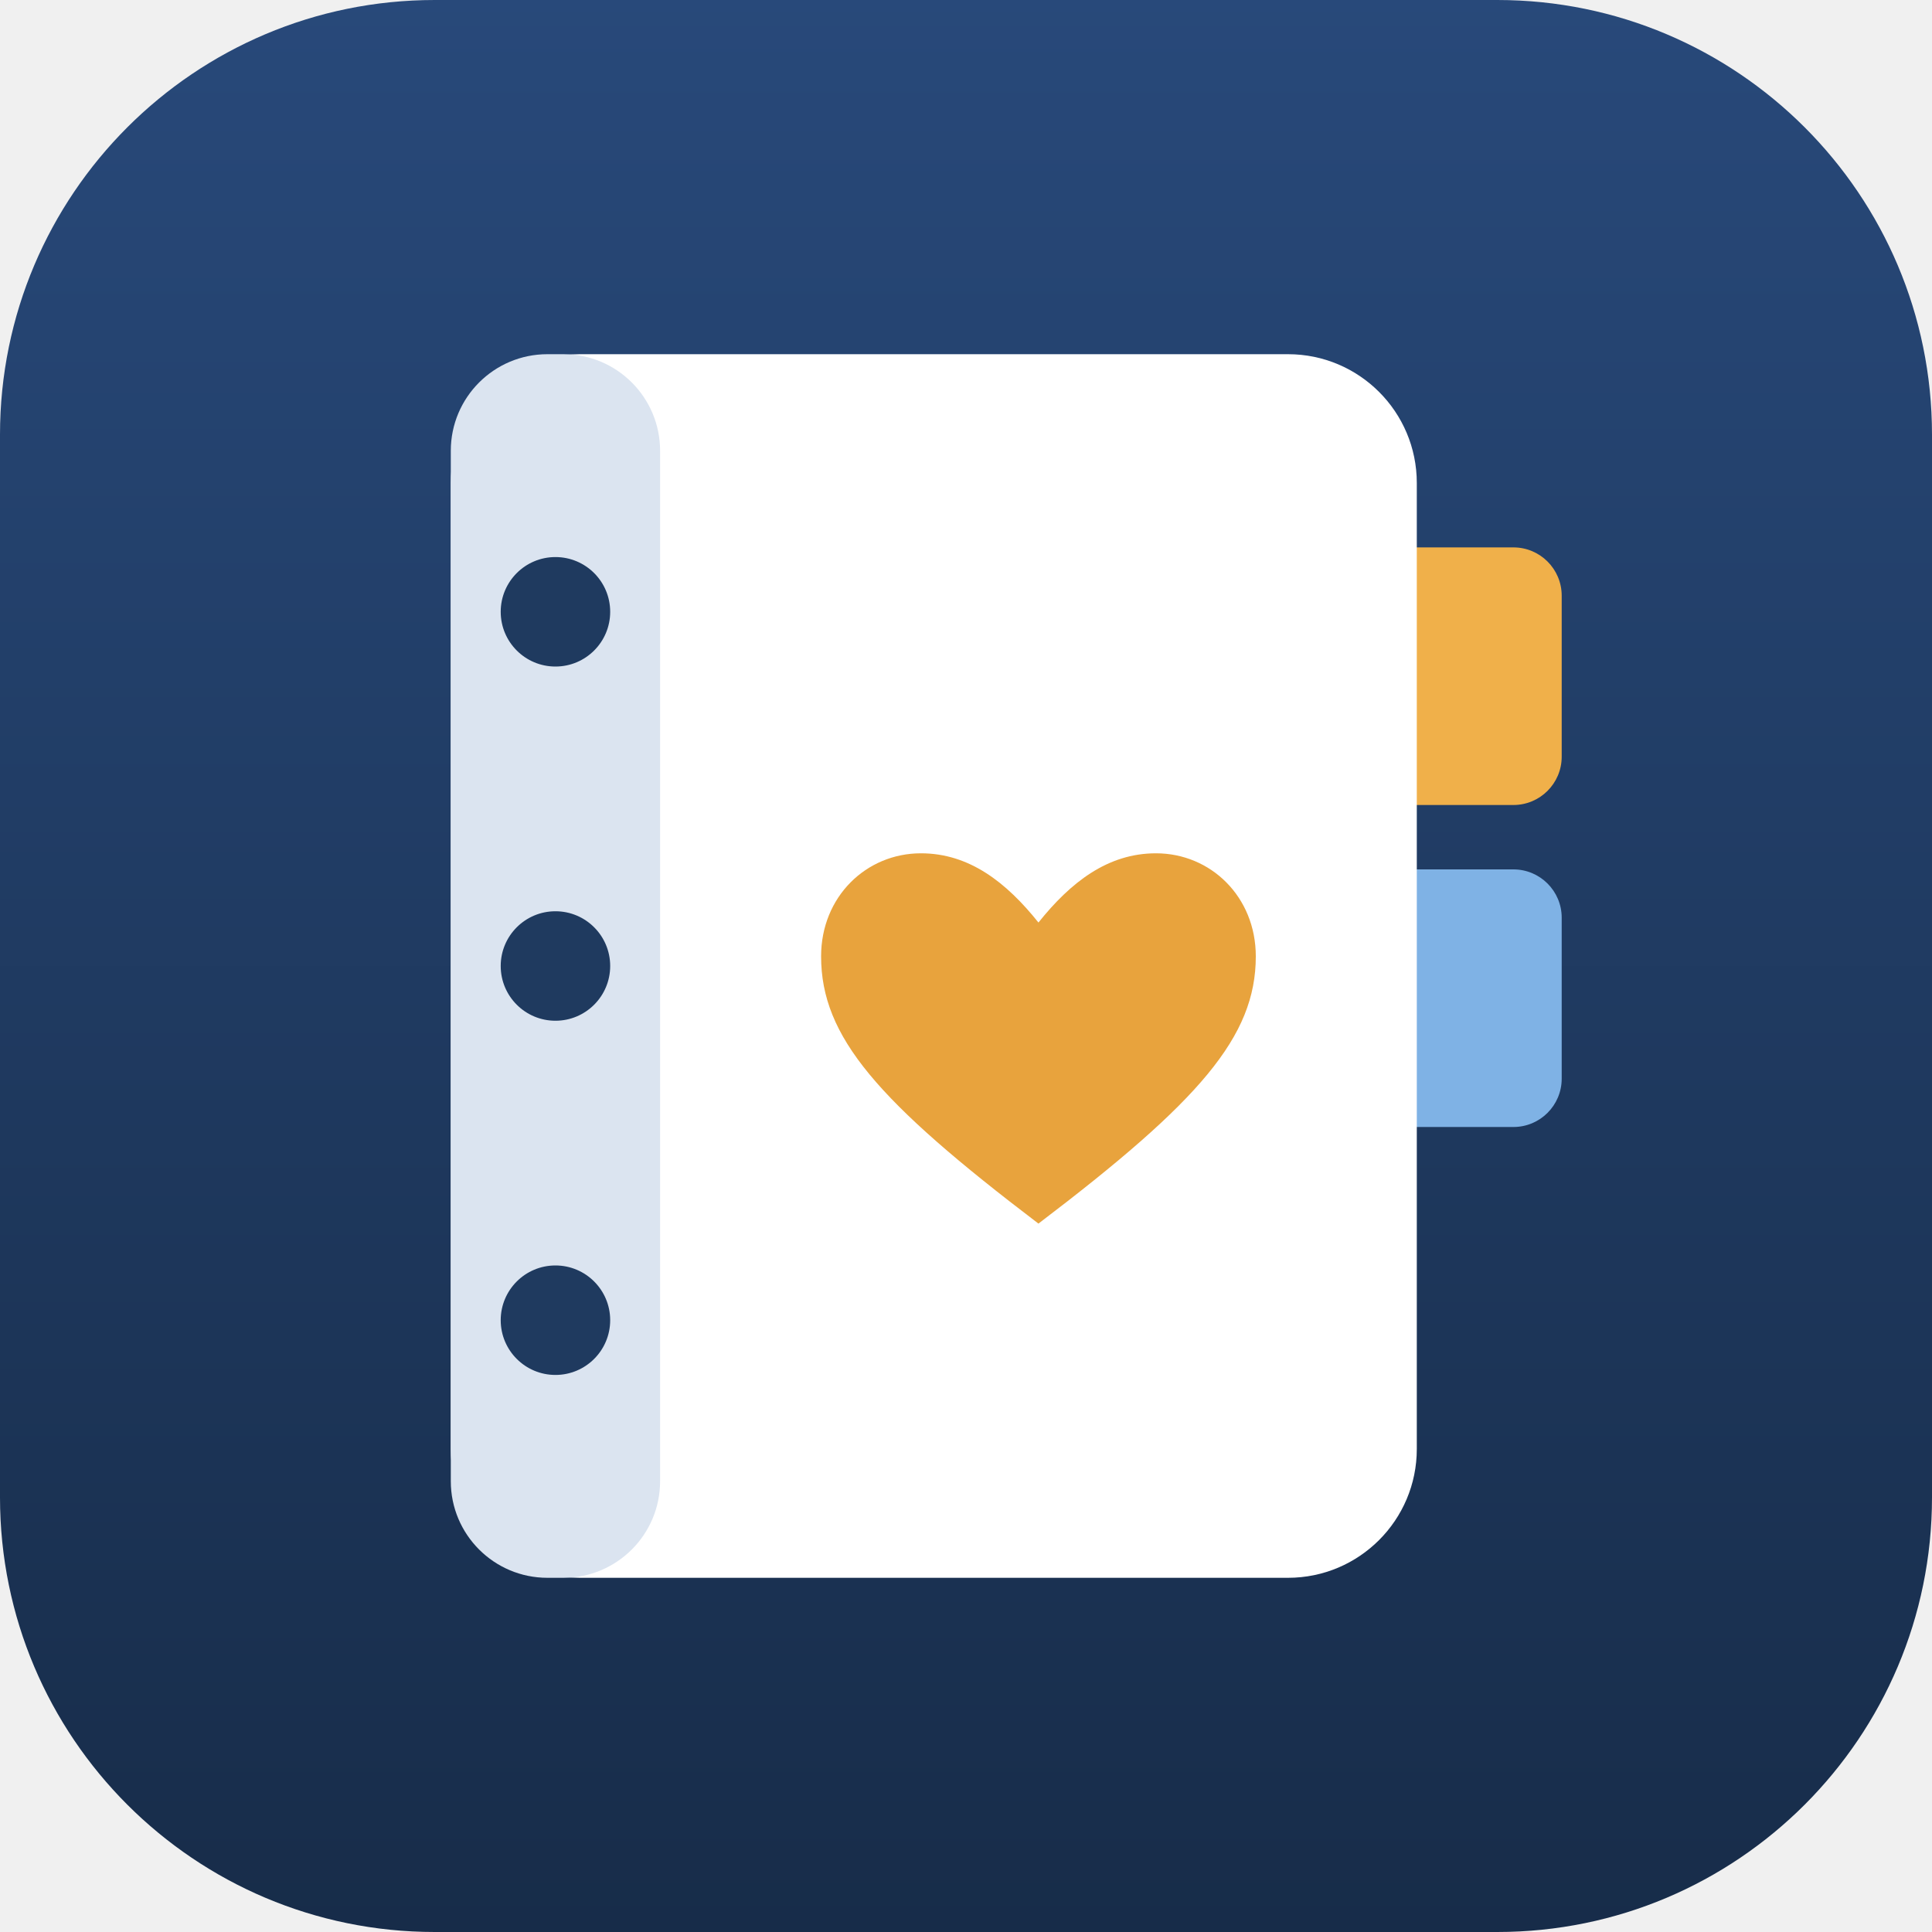
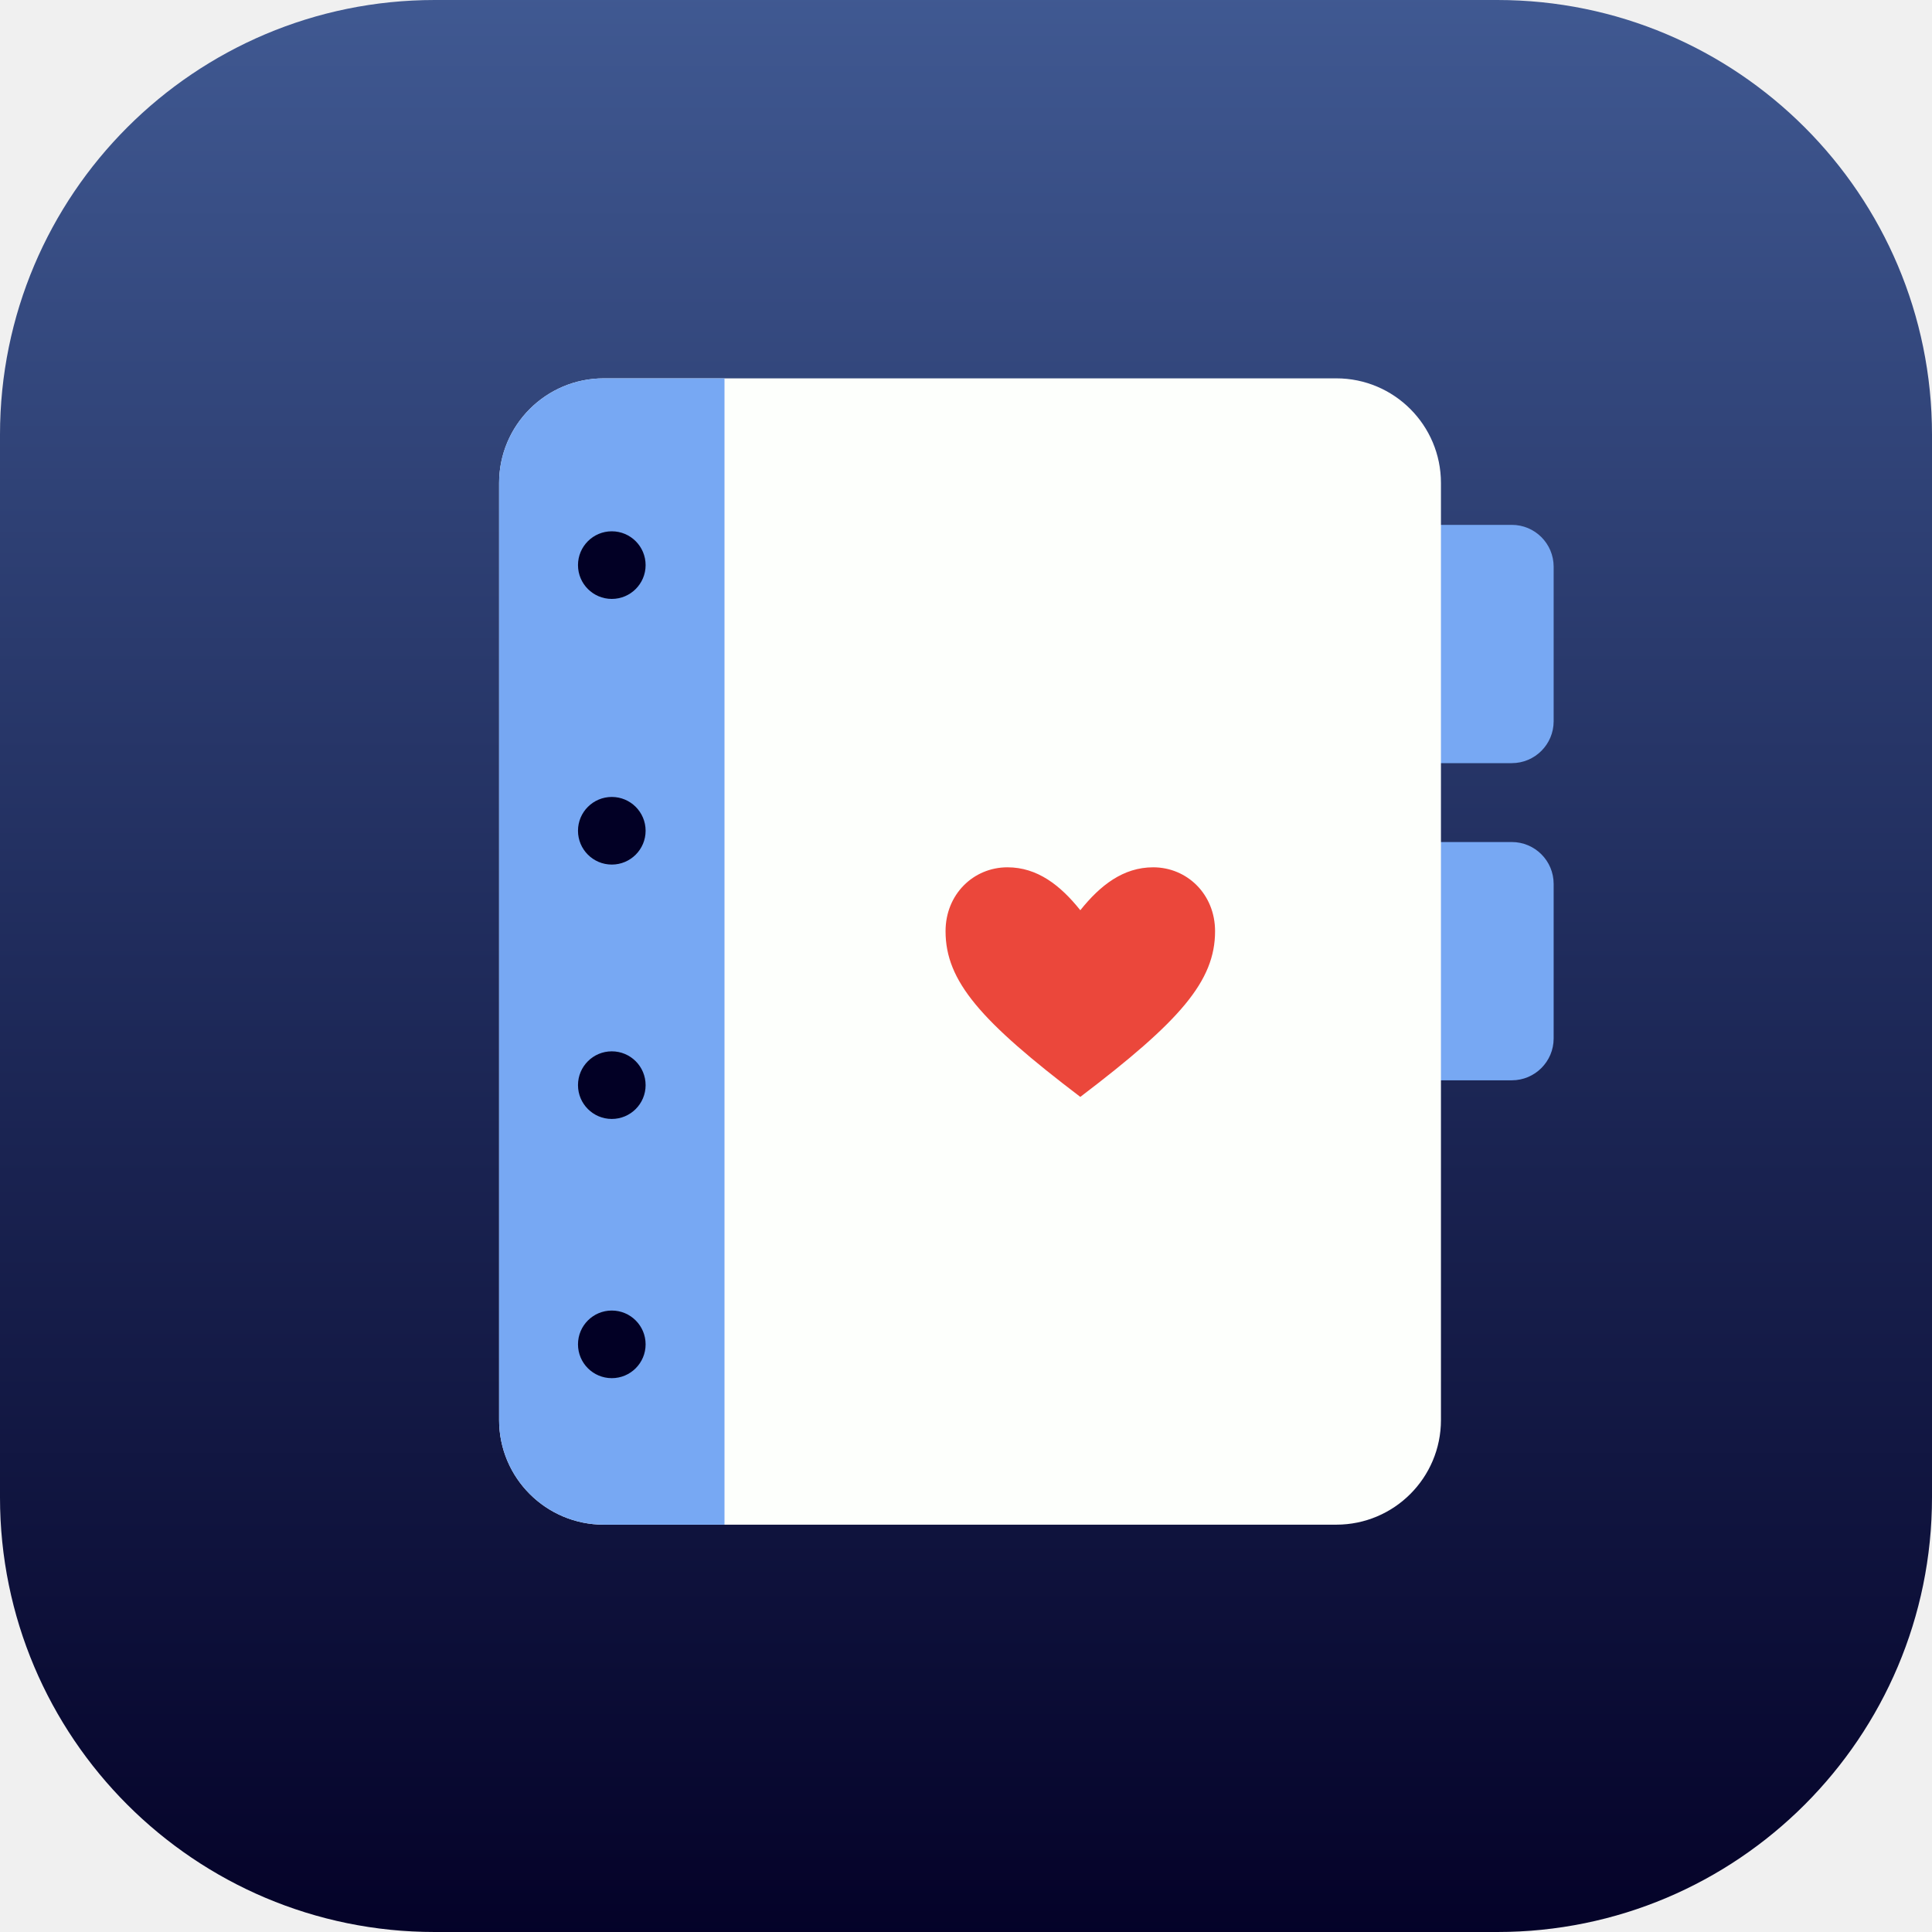
<svg xmlns="http://www.w3.org/2000/svg" viewBox="0 0 120 120">
  <defs>
    <linearGradient id="g" x1="0" y1="0" x2="0" y2="1">
-       <stop offset="0" stop-color="#28497a" />
-       <stop offset="1" stop-color="#172c49" />
+       <stop offset="0" stop-color="#405992" />
+       <stop offset="0.5" stop-color="#1F2B5B" />
+       <stop offset="1" stop-color="#040228" />
    </linearGradient>
  </defs>
  <rect width="120" height="120" rx="27" fill="url(#g)" />
-   <rect x="83" y="34" width="14" height="16" rx="3" fill="#f0b04a" />
-   <rect x="83" y="54" width="14" height="16" rx="3" fill="#7fb2e5" />
-   <rect x="28" y="22" width="60" height="76" rx="8" fill="#fff" />
-   <rect x="28" y="22" width="13" height="76" rx="6" fill="#dbe4f0" />
-   <circle cx="34.5" cy="38" r="3.4" fill="#1f3a5f" />
-   <circle cx="34.5" cy="60" r="3.4" fill="#1f3a5f" />
-   <circle cx="34.5" cy="82" r="3.4" fill="#1f3a5f" />
-   <path d="M64.5 76c-10-7.6-13.5-11.6-13.5-16.6 0-3.7 2.8-6.4 6.2-6.4 3 0 5.3 1.8 7.3 4.3 2-2.5 4.3-4.3 7.3-4.3 3.4 0 6.2 2.7 6.2 6.4 0 5-3.5 9-13.5 16.6z" fill="#e8a33d" />
+   <rect x="86" y="32.6" width="10.5" height="14.8" rx="2.6" fill="#77A8F3" />
+   <rect x="86" y="52.3" width="10.5" height="14.8" rx="2.6" fill="#77A8F3" />
+   <rect x="31" y="23.5" width="58.5" height="71.2" rx="6.5" fill="#FDFFFC" />
+   <path d="M37.5 23.5H45V94.7H37.5a6.5 6.5 0 0 1-6.5-6.5V30a6.5 6.5 0 0 1 6.5-6.5z" fill="#77A8F3" />
+   <circle cx="38" cy="35.1" r="2.1" fill="#020025" />
+   <circle cx="38" cy="51.6" r="2.1" fill="#020025" />
+   <circle cx="38" cy="67.4" r="2.1" fill="#020025" />
+   <circle cx="38" cy="83.5" r="2.1" fill="#020025" />
+   <path transform="translate(67.1 61) scale(0.62) translate(-64.5 -64.5)" d="M64.5 76c-10-7.6-13.5-11.6-13.5-16.6 0-3.7 2.8-6.4 6.2-6.4 3 0 5.3 1.8 7.3 4.3 2-2.5 4.3-4.3 7.3-4.3 3.4 0 6.2 2.7 6.2 6.4 0 5-3.5 9-13.5 16.6z" fill="#EB473B" />
</svg>
